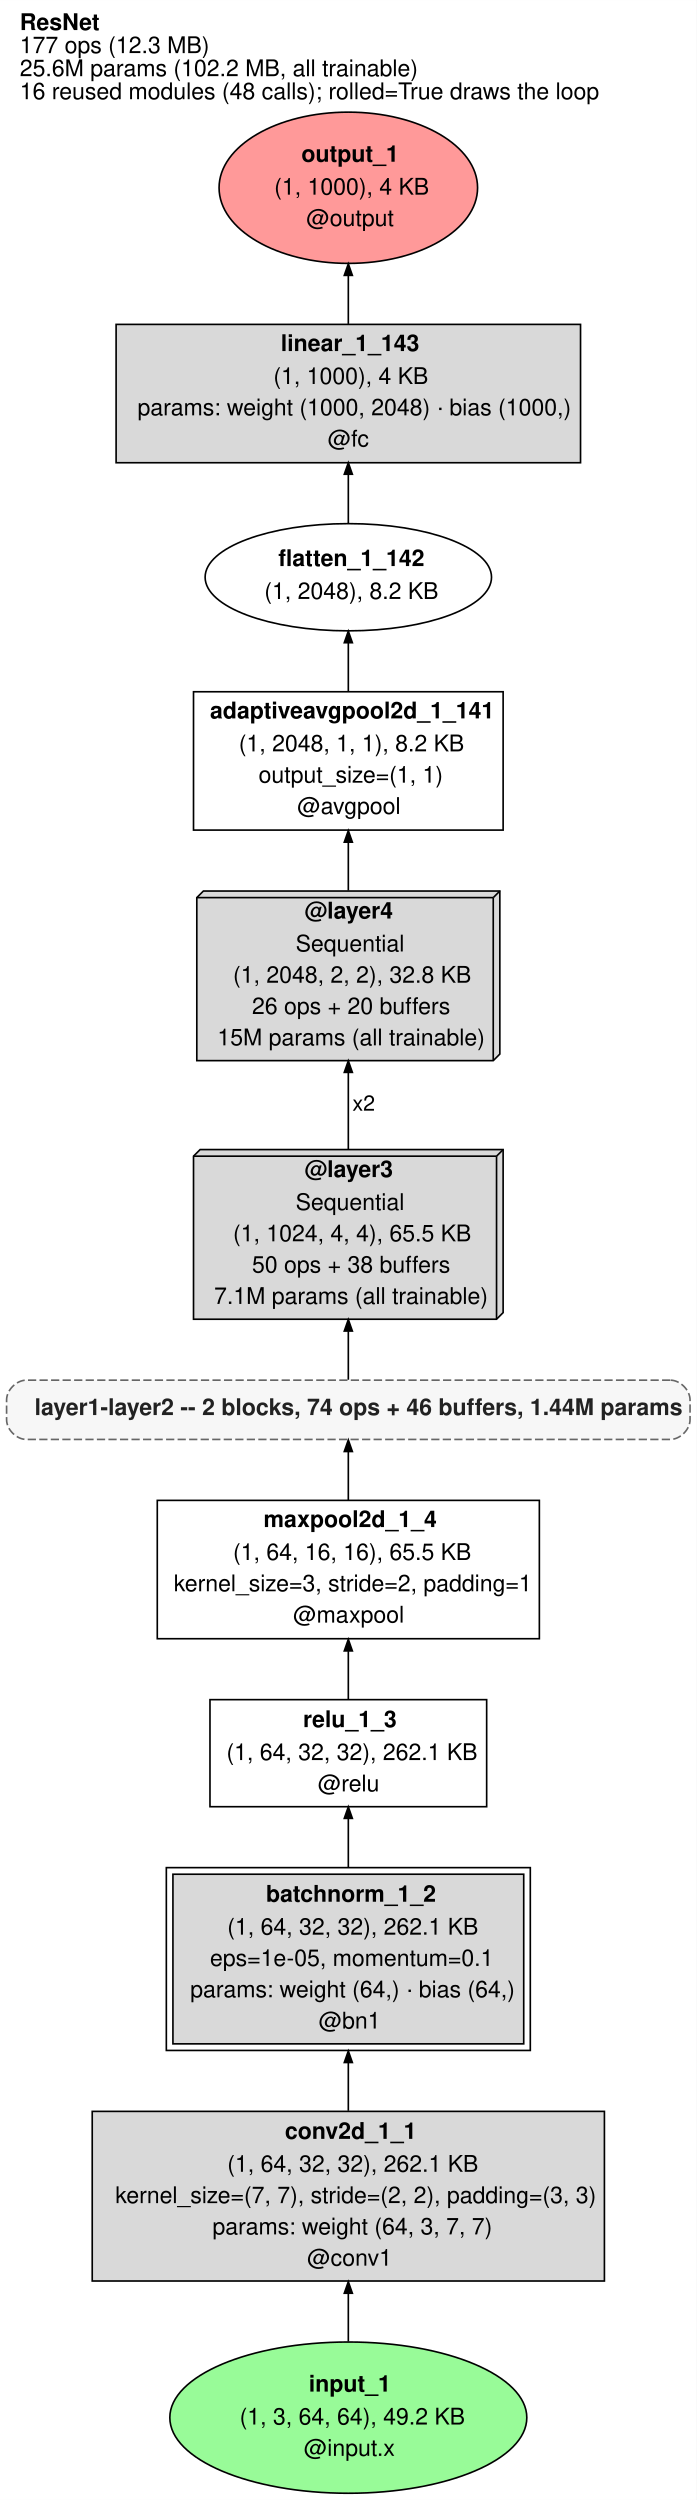
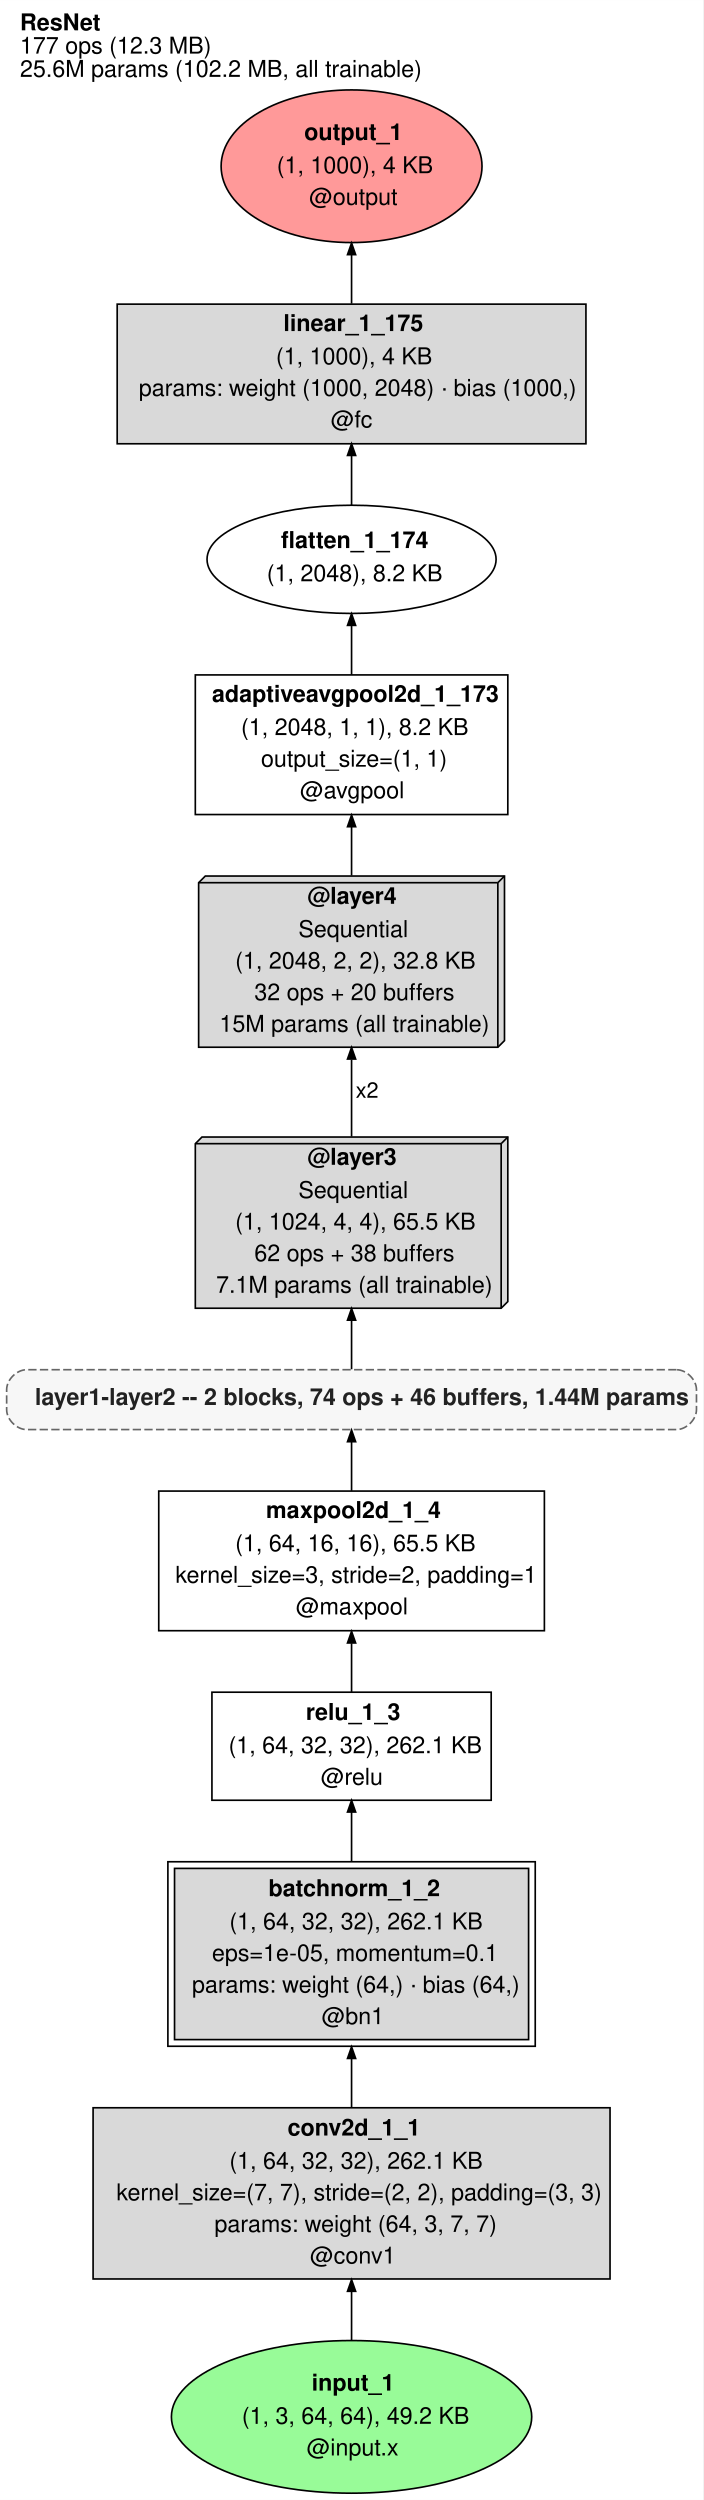
- <svg xmlns="http://www.w3.org/2000/svg" xmlns:xlink="http://www.w3.org/1999/xlink" width="423pt" height="1518pt" viewBox="0.00 0.00 423.00 1517.90">
-   <g id="graph0" class="graph" transform="scale(1 1) rotate(0) translate(4 1513.9)">
-     <polygon fill="white" stroke="transparent" points="-4,4 -4,-1513.9 419,-1513.9 419,4 -4,4" />
-     <text text-anchor="start" x="8" y="-1495.7" font-family="Helvetica,sans-Serif" font-weight="bold" font-size="14.00">ResNet</text>
-     <text text-anchor="start" x="8" y="-1481.7" font-family="Helvetica,sans-Serif" font-size="14.00">177 ops (12.3 MB)</text>
-     <text text-anchor="start" x="8" y="-1467.7" font-family="Helvetica,sans-Serif" font-size="14.00">25.6M params (102.2 MB, all trainable)</text>
-     <text text-anchor="start" x="8" y="-1453.7" font-family="Helvetica,sans-Serif" font-size="14.00">16 reused modules (48 calls); rolled=True draws the loop</text>
+ <svg xmlns="http://www.w3.org/2000/svg" xmlns:xlink="http://www.w3.org/1999/xlink" width="423pt" height="1504pt" viewBox="0.00 0.00 423.00 1503.90">
+   <g id="graph0" class="graph" transform="scale(1 1) rotate(0) translate(4 1499.9)">
+     <polygon fill="white" stroke="transparent" points="-4,4 -4,-1499.9 419,-1499.9 419,4 -4,4" />
+     <text text-anchor="start" x="8" y="-1481.7" font-family="Helvetica,sans-Serif" font-weight="bold" font-size="14.00">ResNet</text>
+     <text text-anchor="start" x="8" y="-1467.7" font-family="Helvetica,sans-Serif" font-size="14.00">177 ops (12.3 MB)</text>
+     <text text-anchor="start" x="8" y="-1453.7" font-family="Helvetica,sans-Serif" font-size="14.00">25.6M params (102.2 MB, all trainable)</text>
    <g id="node1" class="node">
      <ellipse fill="#98fb98" stroke="black" cx="207.5" cy="-45.96" rx="108.38" ry="45.92" />
      <text text-anchor="start" x="183.5" y="-61.76" font-family="Helvetica,sans-Serif" font-weight="bold" font-size="14.00">input_1</text>
      <text text-anchor="start" x="141.5" y="-41.76" font-family="Helvetica,sans-Serif" font-size="14.00">(1, 3, 64, 64), 49.2 KB</text>
      <text text-anchor="start" x="180.5" y="-22.76" font-family="Helvetica,sans-Serif" font-size="14.00">@input.x</text>
    </g>
    <g id="node2" class="node">
      <polygon fill="#d9d9d9" stroke="black" points="363,-231.92 52,-231.92 52,-128.92 363,-128.92 363,-231.92" />
      <text text-anchor="start" x="169" y="-215.22" font-family="Helvetica,sans-Serif" font-weight="bold" font-size="14.00">conv2d_1_1</text>
      <text text-anchor="start" x="134" y="-195.22" font-family="Helvetica,sans-Serif" font-size="14.00">(1, 64, 32, 32), 262.1 KB</text>
      <text text-anchor="start" x="66" y="-176.22" font-family="Helvetica,sans-Serif" font-size="14.00">kernel_size=(7, 7), stride=(2, 2), padding=(3, 3)</text>
      <text text-anchor="start" x="125" y="-157.22" font-family="Helvetica,sans-Serif" font-size="14.00">params: weight (64, 3, 7, 7)</text>
      <text text-anchor="start" x="182.5" y="-138.22" font-family="Helvetica,sans-Serif" font-size="14.00">@conv1</text>
    </g>
    <g id="edge1" class="edge">
      <path fill="none" stroke="black" d="M207.5,-92.18C207.5,-101.59 207.5,-111.63 207.5,-121.42" />
      <polygon fill="black" stroke="black" points="205.05,-121.5 207.5,-128.5 209.95,-121.5 205.05,-121.5" />
    </g>
    <g id="node3" class="node">
      <g id="a_node3">
        <a xlink:title="Hidden buffers: bn1.running_mean, bn1.running_var">
          <polygon fill="#d9d9d9" stroke="black" points="314,-375.92 101,-375.92 101,-272.92 314,-272.92 314,-375.92" />
          <polygon fill="none" stroke="black" points="318,-379.92 97,-379.92 97,-268.92 318,-268.92 318,-379.92" />
          <text text-anchor="start" x="157.5" y="-359.22" font-family="Helvetica,sans-Serif" font-weight="bold" font-size="14.00">batchnorm_1_2</text>
          <text text-anchor="start" x="134" y="-339.22" font-family="Helvetica,sans-Serif" font-size="14.00">(1, 64, 32, 32), 262.1 KB</text>
          <text text-anchor="start" x="123.5" y="-320.22" font-family="Helvetica,sans-Serif" font-size="14.00">eps=1e-05, momentum=0.1</text>
          <text text-anchor="start" x="111.5" y="-301.22" font-family="Helvetica,sans-Serif" font-size="14.00">params: weight (64,) · bias (64,)</text>
          <text text-anchor="start" x="189.5" y="-282.22" font-family="Helvetica,sans-Serif" font-size="14.00">@bn1</text>
        </a>
      </g>
    </g>
    <g id="edge2" class="edge">
      <path fill="none" stroke="black" d="M207.5,-232.29C207.5,-241.77 207.5,-251.77 207.5,-261.53" />
      <polygon fill="black" stroke="black" points="205.05,-261.59 207.5,-268.59 209.95,-261.59 205.05,-261.59" />
    </g>
    <g id="node4" class="node">
      <polygon fill="white" stroke="black" points="291.5,-481.92 123.5,-481.92 123.5,-416.92 291.5,-416.92 291.5,-481.92" />
      <text text-anchor="start" x="180" y="-465.22" font-family="Helvetica,sans-Serif" font-weight="bold" font-size="14.00">relu_1_3</text>
      <text text-anchor="start" x="133.5" y="-445.22" font-family="Helvetica,sans-Serif" font-size="14.00">(1, 64, 32, 32), 262.1 KB</text>
      <text text-anchor="start" x="189" y="-426.22" font-family="Helvetica,sans-Serif" font-size="14.00">@relu</text>
    </g>
    <g id="edge3" class="edge">
      <path fill="none" stroke="black" d="M207.5,-380.09C207.5,-390.11 207.5,-400.38 207.5,-409.81" />
      <polygon fill="black" stroke="black" points="205.05,-409.84 207.5,-416.84 209.95,-409.84 205.05,-409.84" />
    </g>
    <g id="node5" class="node">
      <polygon fill="white" stroke="black" points="323.5,-602.92 91.5,-602.92 91.5,-518.92 323.5,-518.92 323.5,-602.92" />
      <text text-anchor="start" x="156" y="-586.72" font-family="Helvetica,sans-Serif" font-weight="bold" font-size="14.00">maxpool2d_1_4</text>
      <text text-anchor="start" x="137.5" y="-566.72" font-family="Helvetica,sans-Serif" font-size="14.00">(1, 64, 16, 16), 65.5 KB</text>
      <text text-anchor="start" x="101.5" y="-547.72" font-family="Helvetica,sans-Serif" font-size="14.00">kernel_size=3, stride=2, padding=1</text>
      <text text-anchor="start" x="174" y="-528.72" font-family="Helvetica,sans-Serif" font-size="14.00">@maxpool</text>
    </g>
    <g id="edge4" class="edge">
      <path fill="none" stroke="black" d="M207.5,-482.1C207.5,-491.24 207.5,-501.45 207.5,-511.37" />
      <polygon fill="black" stroke="black" points="205.05,-511.53 207.5,-518.53 209.95,-511.53 205.05,-511.53" />
    </g>
    <g id="node6" class="node">
      <path fill="#f7f7f7" stroke="#666666" stroke-dasharray="5,2" d="M403,-675.92C403,-675.92 12,-675.92 12,-675.92 6,-675.92 0,-669.92 0,-663.92 0,-663.92 0,-651.92 0,-651.92 0,-645.92 6,-639.92 12,-639.92 12,-639.92 403,-639.92 403,-639.92 409,-639.92 415,-645.92 415,-651.92 415,-651.92 415,-663.92 415,-663.92 415,-669.92 409,-675.92 403,-675.92" />
      <text text-anchor="start" x="17" y="-654.72" font-family="Helvetica,sans-Serif" font-weight="bold" font-size="14.00" fill="#222222">layer1-layer2 -- 2 blocks, 74 ops + 46 buffers, 1.44M params</text>
    </g>
    <g id="edge5" class="edge">
      <path fill="none" stroke="black" d="M207.5,-603.04C207.5,-613.07 207.5,-623.48 207.5,-632.46" />
      <polygon fill="black" stroke="black" points="205.05,-632.61 207.5,-639.61 209.95,-632.61 205.05,-632.61" />
    </g>
    <g id="node7" class="node">
      <g id="a_node7">
        <a xlink:title="7,098,368 params (0 frozen)">
          <polygon fill="#d9d9d9" stroke="black" points="301.5,-815.92 117.5,-815.92 113.5,-811.92 113.5,-712.92 297.5,-712.92 301.5,-716.92 301.5,-815.92" />
          <polyline fill="none" stroke="black" points="297.5,-811.92 113.5,-811.92 " />
          <polyline fill="none" stroke="black" points="297.5,-811.92 297.5,-712.92 " />
          <polyline fill="none" stroke="black" points="297.5,-811.92 301.5,-815.92 " />
          <text text-anchor="start" x="181" y="-799.22" font-family="Helvetica,sans-Serif" font-weight="bold" font-size="14.00">@layer3</text>
          <text text-anchor="start" x="175.5" y="-779.22" font-family="Helvetica,sans-Serif" font-size="14.00">Sequential</text>
          <text text-anchor="start" x="137.5" y="-760.22" font-family="Helvetica,sans-Serif" font-size="14.00">(1, 1024, 4, 4), 65.5 KB</text>
-           <text text-anchor="start" x="149" y="-741.22" font-family="Helvetica,sans-Serif" font-size="14.00">50 ops + 38 buffers</text>
+           <text text-anchor="start" x="149" y="-741.22" font-family="Helvetica,sans-Serif" font-size="14.00">62 ops + 38 buffers</text>
          <text text-anchor="start" x="126" y="-722.22" font-family="Helvetica,sans-Serif" font-size="14.00">7.1M params (all trainable)</text>
        </a>
      </g>
    </g>
    <g id="edge6" class="edge">
      <path fill="none" stroke="black" d="M207.5,-676.18C207.5,-684.45 207.5,-694.9 207.5,-705.65" />
      <polygon fill="black" stroke="black" points="205.05,-705.75 207.5,-712.75 209.95,-705.75 205.05,-705.75" />
    </g>
    <g id="node8" class="node">
      <g id="a_node8">
        <a xlink:title="14,964,736 params (0 frozen)">
          <polygon fill="#d9d9d9" stroke="black" points="299.5,-972.92 119.5,-972.92 115.5,-968.92 115.5,-869.92 295.5,-869.92 299.5,-873.92 299.5,-972.92" />
          <polyline fill="none" stroke="black" points="295.5,-968.92 115.5,-968.92 " />
          <polyline fill="none" stroke="black" points="295.5,-968.92 295.5,-869.92 " />
          <polyline fill="none" stroke="black" points="295.5,-968.92 299.5,-972.92 " />
          <text text-anchor="start" x="181" y="-956.22" font-family="Helvetica,sans-Serif" font-weight="bold" font-size="14.00">@layer4</text>
          <text text-anchor="start" x="175.5" y="-936.22" font-family="Helvetica,sans-Serif" font-size="14.00">Sequential</text>
          <text text-anchor="start" x="137.5" y="-917.22" font-family="Helvetica,sans-Serif" font-size="14.00">(1, 2048, 2, 2), 32.8 KB</text>
-           <text text-anchor="start" x="149" y="-898.22" font-family="Helvetica,sans-Serif" font-size="14.00">26 ops + 20 buffers</text>
+           <text text-anchor="start" x="149" y="-898.22" font-family="Helvetica,sans-Serif" font-size="14.00">32 ops + 20 buffers</text>
          <text text-anchor="start" x="128" y="-879.22" font-family="Helvetica,sans-Serif" font-size="14.00">15M params (all trainable)</text>
        </a>
      </g>
    </g>
    <g id="edge7" class="edge">
      <path fill="none" stroke="black" d="M207.5,-816.18C207.5,-830.97 207.5,-847.25 207.5,-862.46" />
      <polygon fill="black" stroke="black" points="205.05,-862.82 207.5,-869.82 209.95,-862.82 205.05,-862.82" />
      <text text-anchor="start" x="210" y="-839.52" font-family="Helvetica,sans-Serif" font-size="13.00">x2</text>
    </g>
    <g id="node9" class="node">
      <polygon fill="white" stroke="black" points="301.5,-1093.92 113.5,-1093.92 113.5,-1009.92 301.5,-1009.92 301.5,-1093.92" />
-       <text text-anchor="start" x="123.5" y="-1077.72" font-family="Helvetica,sans-Serif" font-weight="bold" font-size="14.00">adaptiveavgpool2d_1_141</text>
+       <text text-anchor="start" x="123.5" y="-1077.72" font-family="Helvetica,sans-Serif" font-weight="bold" font-size="14.00">adaptiveavgpool2d_1_173</text>
      <text text-anchor="start" x="141" y="-1057.72" font-family="Helvetica,sans-Serif" font-size="14.00">(1, 2048, 1, 1), 8.2 KB</text>
      <text text-anchor="start" x="153" y="-1038.72" font-family="Helvetica,sans-Serif" font-size="14.00">output_size=(1, 1)</text>
      <text text-anchor="start" x="176.5" y="-1019.72" font-family="Helvetica,sans-Serif" font-size="14.00">@avgpool</text>
    </g>
    <g id="edge8" class="edge">
      <path fill="none" stroke="black" d="M207.5,-973.21C207.5,-982.83 207.5,-992.86 207.5,-1002.41" />
      <polygon fill="black" stroke="black" points="205.05,-1002.59 207.5,-1009.59 209.95,-1002.59 205.05,-1002.59" />
    </g>
    <g id="node10" class="node">
      <ellipse fill="white" stroke="black" cx="207.5" cy="-1163.45" rx="86.95" ry="32.55" />
-       <text text-anchor="start" x="165" y="-1170.25" font-family="Helvetica,sans-Serif" font-weight="bold" font-size="14.00">flatten_1_142</text>
+       <text text-anchor="start" x="165" y="-1170.25" font-family="Helvetica,sans-Serif" font-weight="bold" font-size="14.00">flatten_1_174</text>
      <text text-anchor="start" x="156.5" y="-1150.25" font-family="Helvetica,sans-Serif" font-size="14.00">(1, 2048), 8.2 KB</text>
    </g>
    <g id="edge9" class="edge">
      <path fill="none" stroke="black" d="M207.5,-1094.02C207.5,-1103.69 207.5,-1113.98 207.5,-1123.55" />
      <polygon fill="black" stroke="black" points="205.05,-1123.71 207.5,-1130.71 209.95,-1123.71 205.05,-1123.71" />
    </g>
    <g id="node11" class="node">
      <polygon fill="#d9d9d9" stroke="black" points="348.5,-1316.98 66.5,-1316.98 66.5,-1232.98 348.5,-1232.98 348.5,-1316.98" />
-       <text text-anchor="start" x="166.5" y="-1300.78" font-family="Helvetica,sans-Serif" font-weight="bold" font-size="14.00">linear_1_143</text>
+       <text text-anchor="start" x="166.5" y="-1300.78" font-family="Helvetica,sans-Serif" font-weight="bold" font-size="14.00">linear_1_175</text>
      <text text-anchor="start" x="162" y="-1280.78" font-family="Helvetica,sans-Serif" font-size="14.00">(1, 1000), 4 KB</text>
      <text text-anchor="start" x="79.5" y="-1261.78" font-family="Helvetica,sans-Serif" font-size="14.00">params: weight (1000, 2048) · bias (1000,)</text>
      <text text-anchor="start" x="195" y="-1242.78" font-family="Helvetica,sans-Serif" font-size="14.00">@fc</text>
    </g>
    <g id="edge10" class="edge">
      <path fill="none" stroke="black" d="M207.5,-1196.13C207.5,-1205.38 207.5,-1215.71 207.5,-1225.74" />
      <polygon fill="black" stroke="black" points="205.05,-1225.98 207.5,-1232.98 209.95,-1225.98 205.05,-1225.98" />
    </g>
    <g id="node12" class="node">
      <ellipse fill="#ff9999" stroke="black" cx="207.5" cy="-1399.94" rx="78.48" ry="45.92" />
      <text text-anchor="start" x="179" y="-1415.74" font-family="Helvetica,sans-Serif" font-weight="bold" font-size="14.00">output_1</text>
      <text text-anchor="start" x="162.5" y="-1395.74" font-family="Helvetica,sans-Serif" font-size="14.00">(1, 1000), 4 KB</text>
      <text text-anchor="start" x="182" y="-1376.74" font-family="Helvetica,sans-Serif" font-size="14.00">@output</text>
    </g>
    <g id="edge11" class="edge">
      <path fill="none" stroke="black" d="M207.5,-1317.26C207.5,-1326.7 207.5,-1336.84 207.5,-1346.67" />
      <polygon fill="black" stroke="black" points="205.05,-1346.75 207.5,-1353.75 209.95,-1346.75 205.05,-1346.75" />
    </g>
  </g>
</svg>
